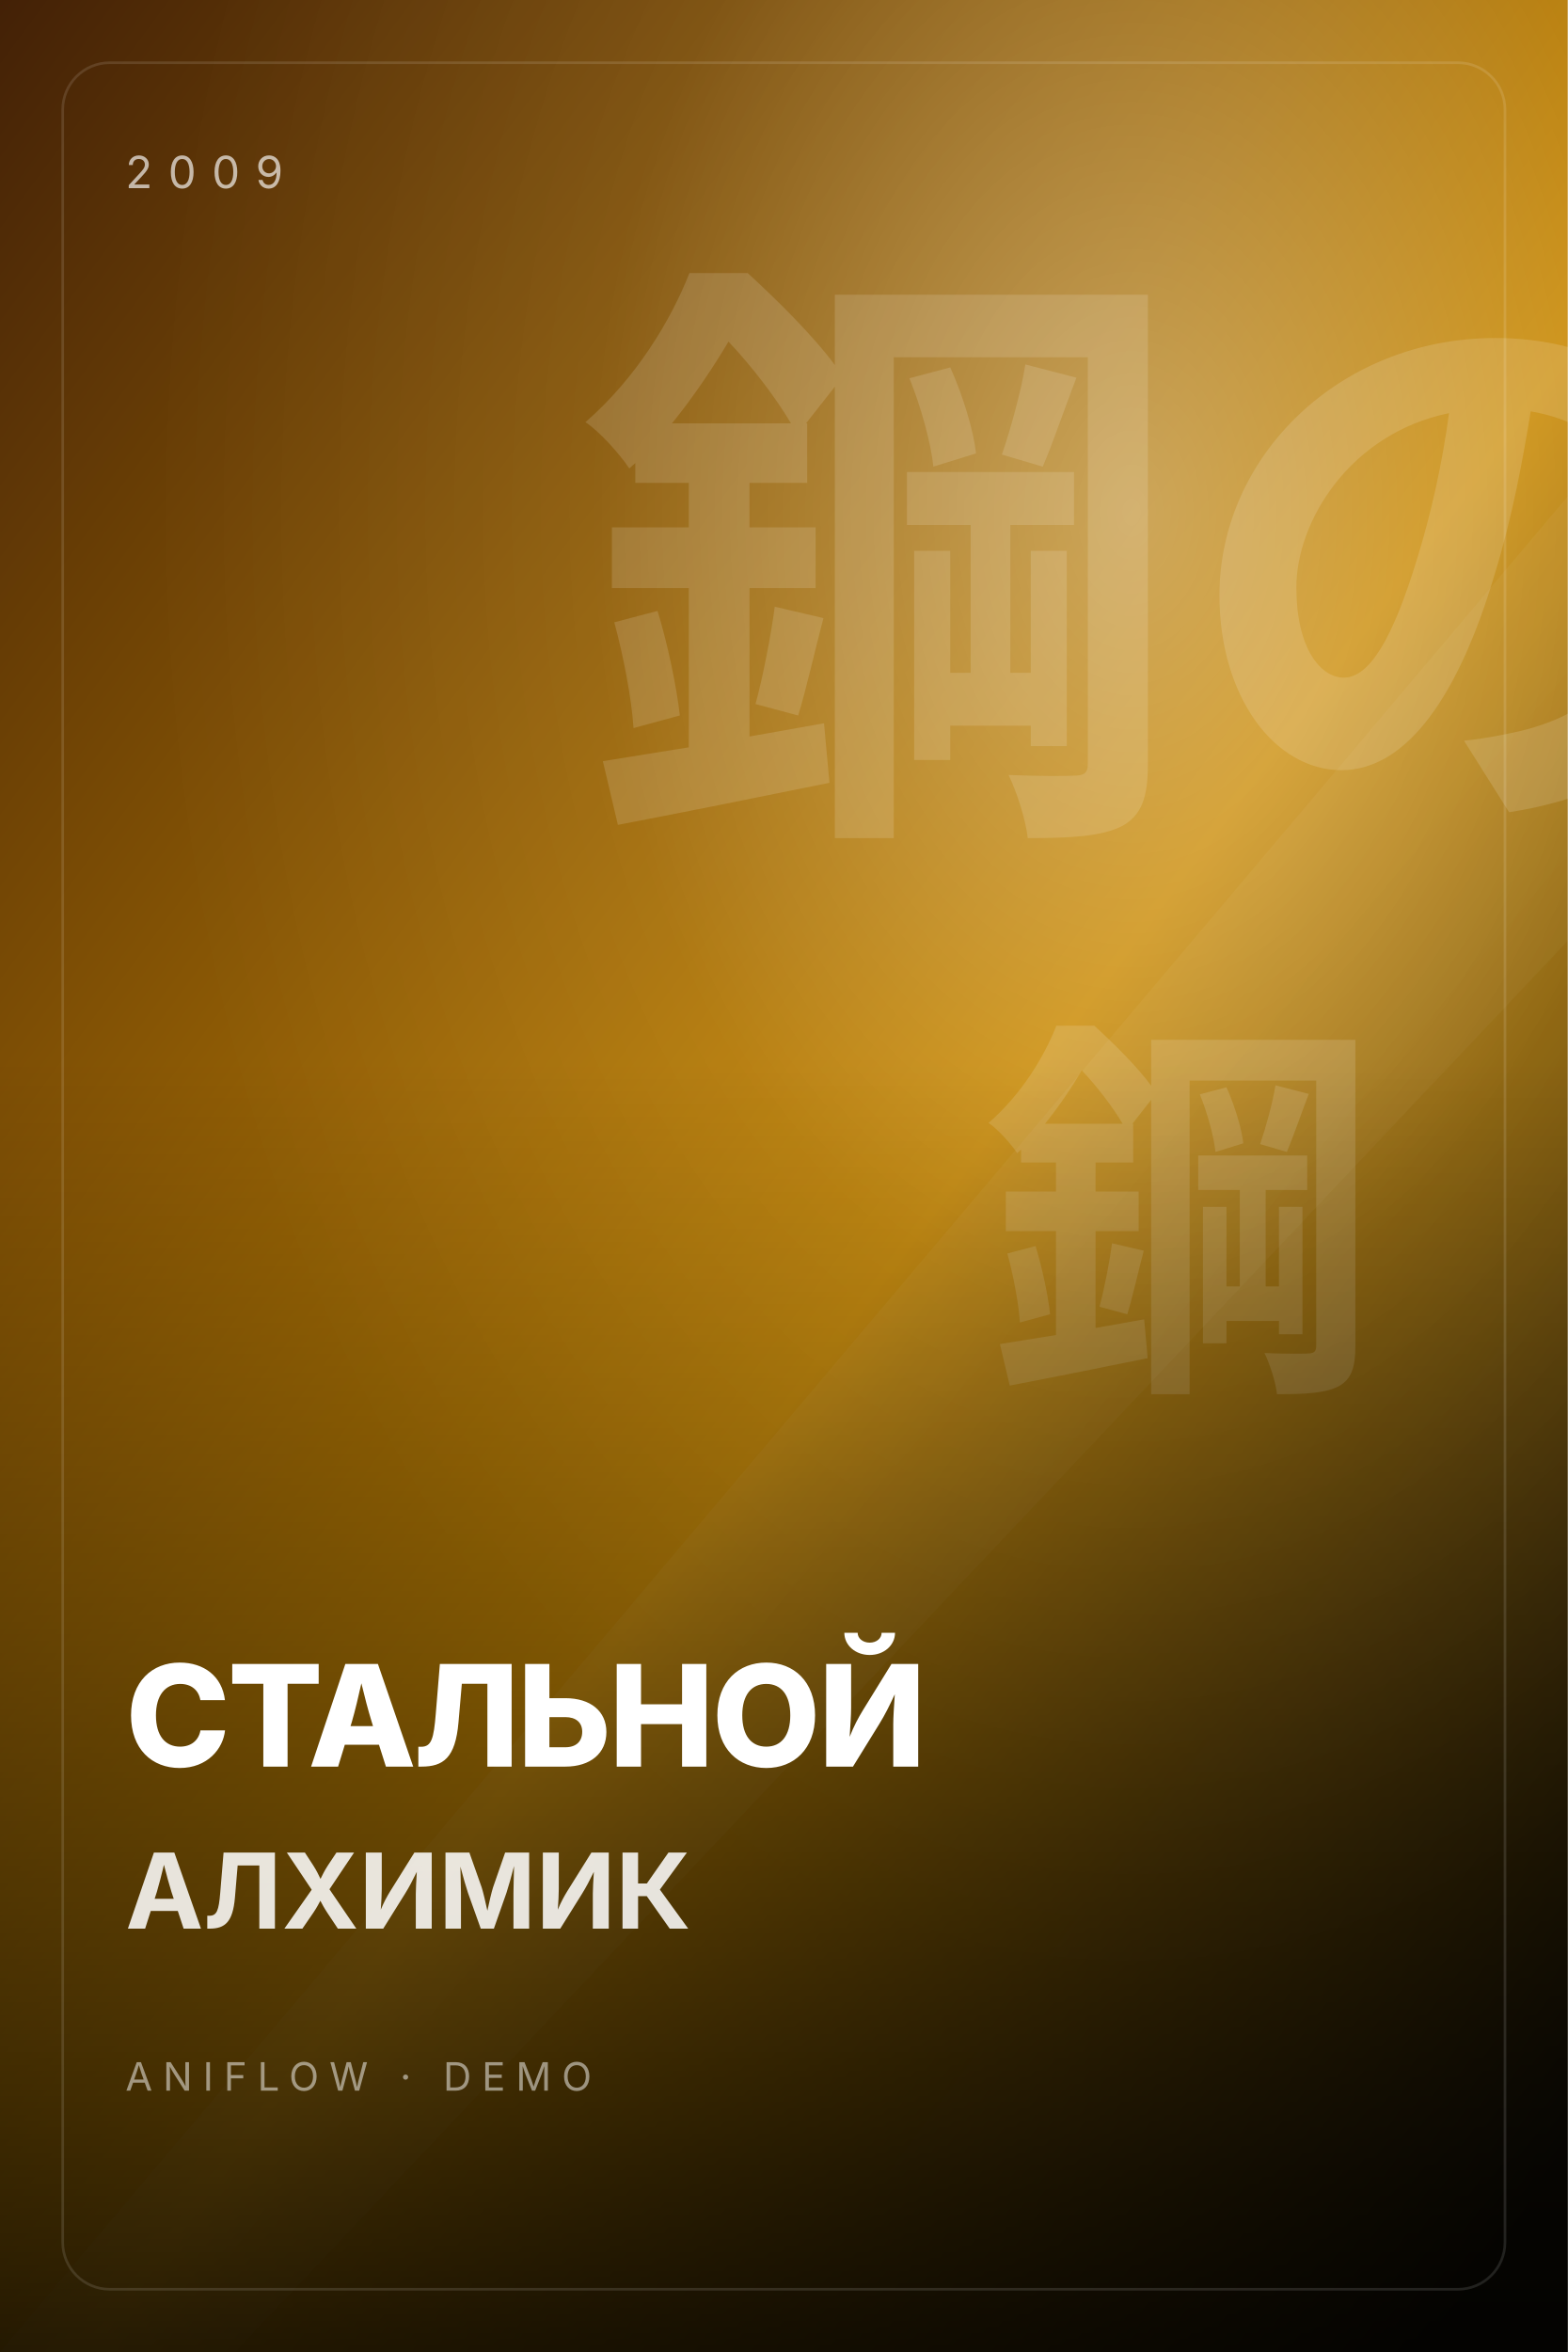
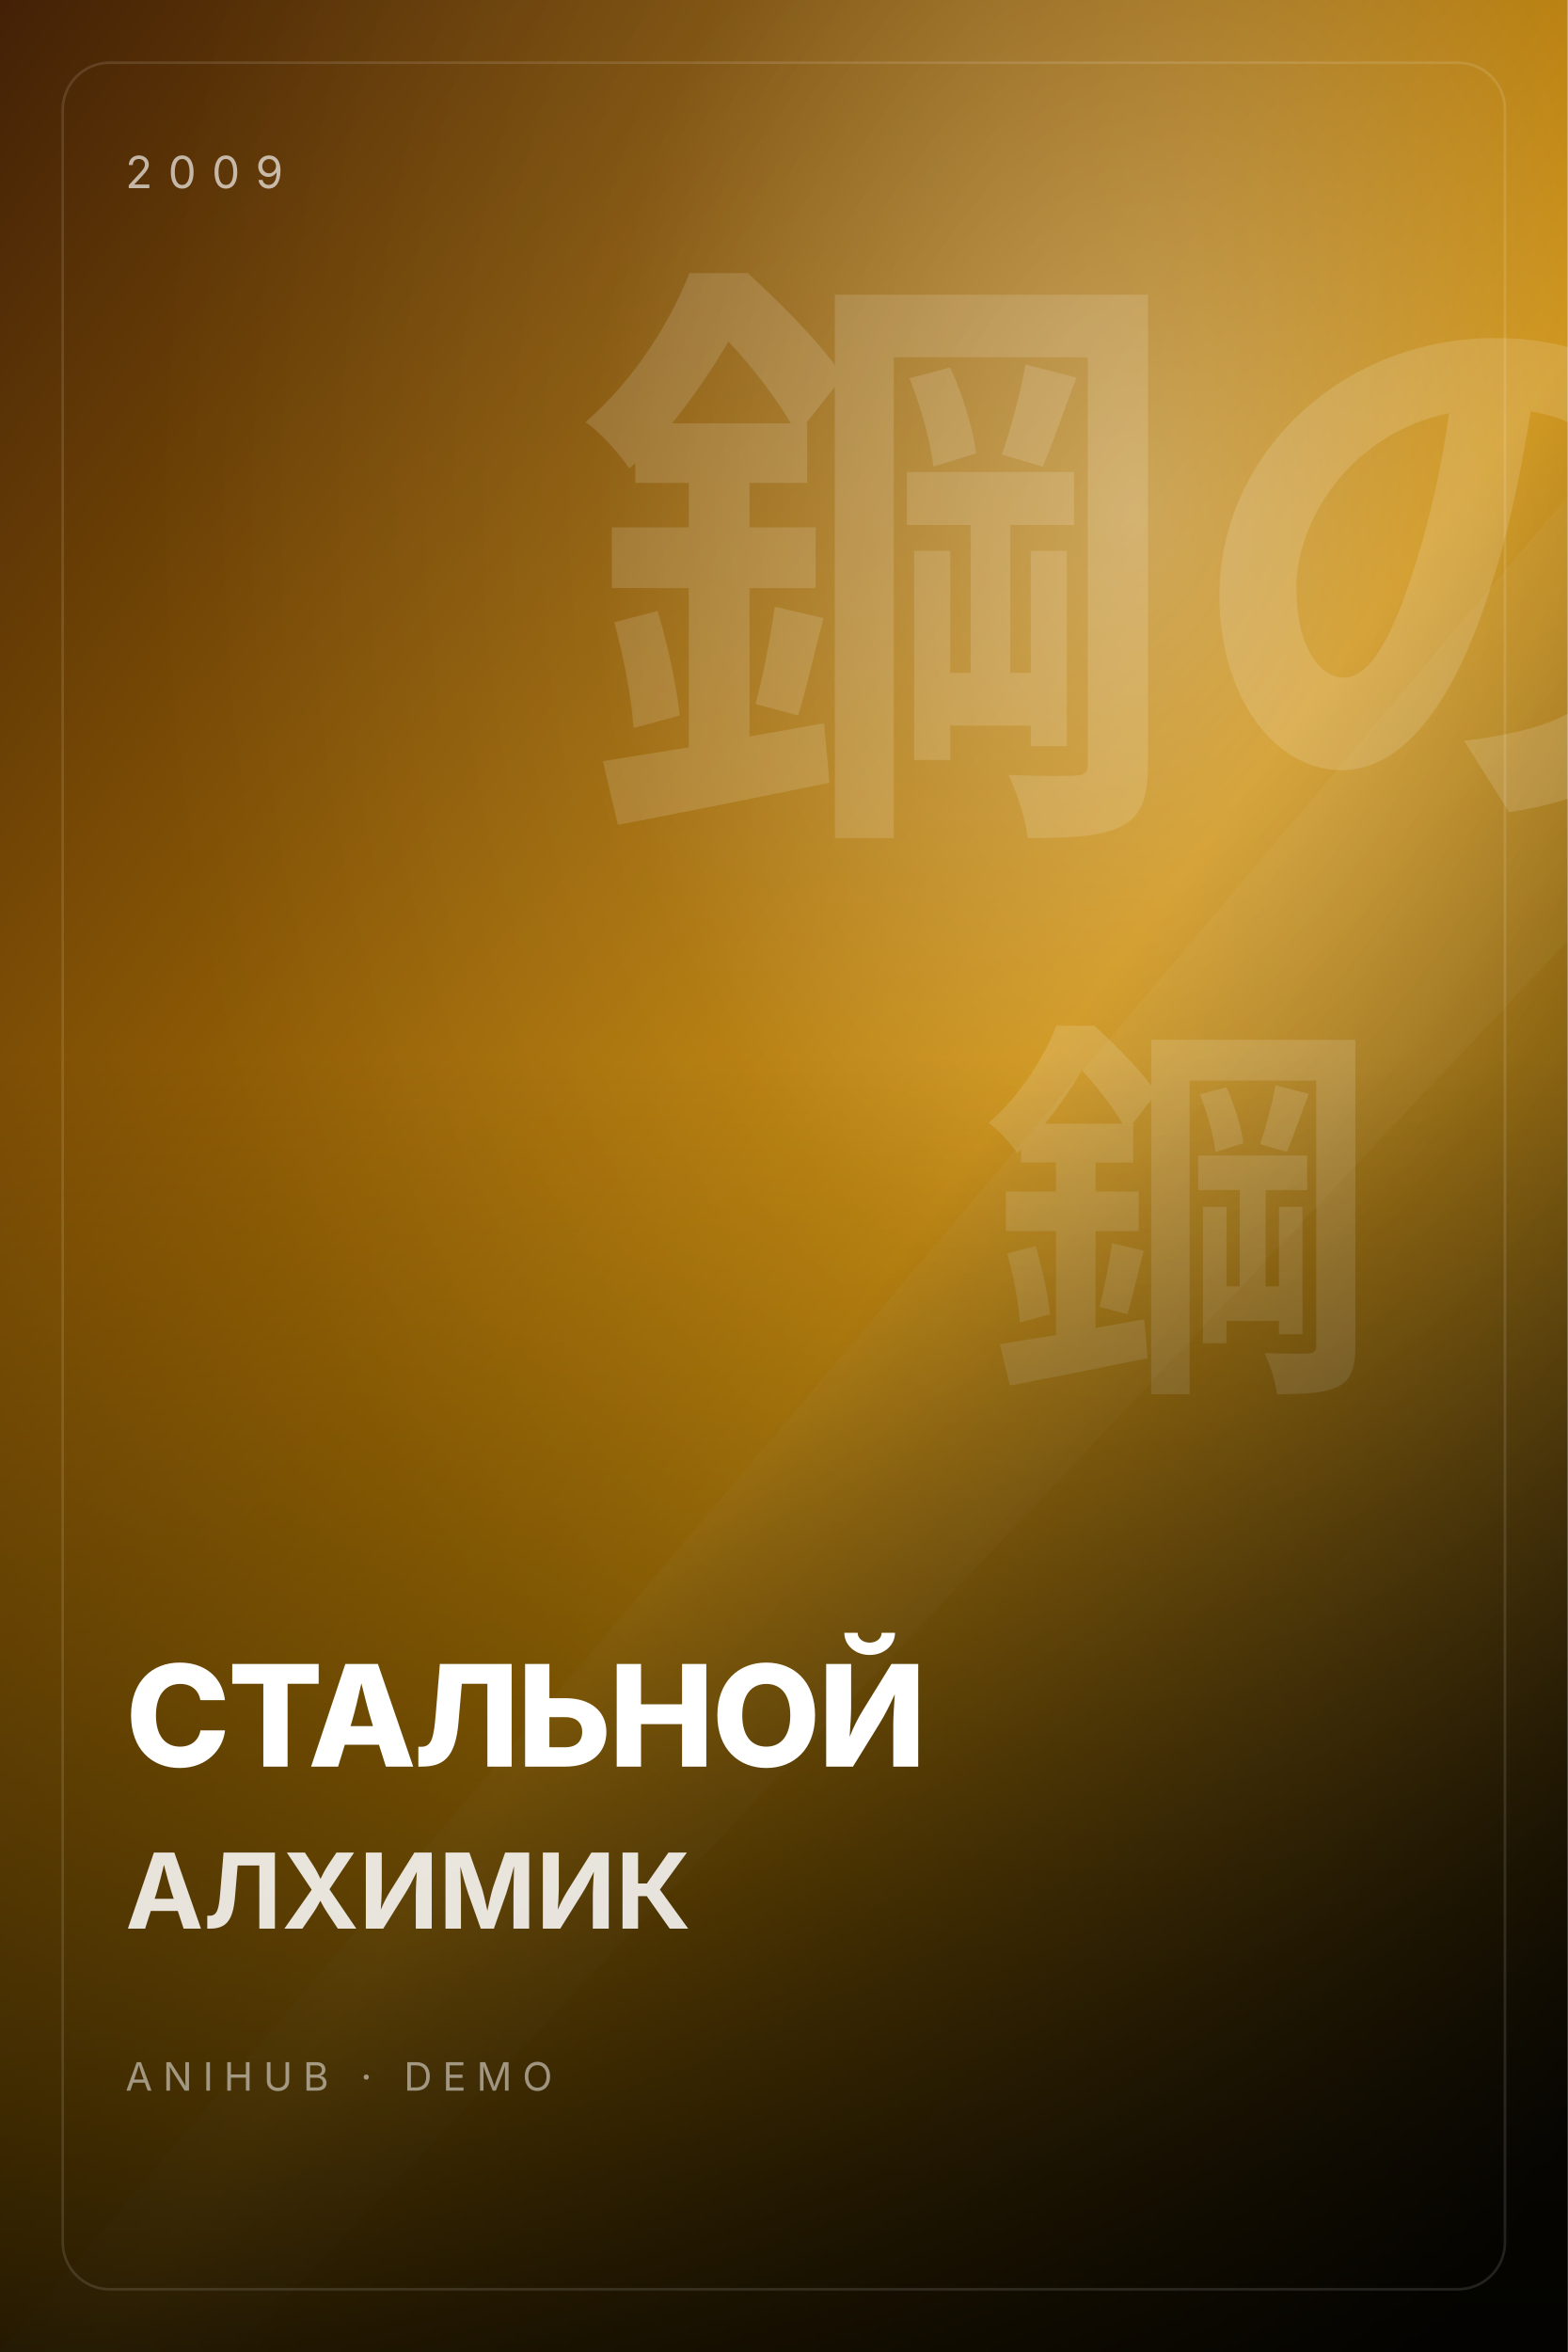
<svg xmlns="http://www.w3.org/2000/svg" width="600" height="900" viewBox="0 0 600 900" role="img" aria-label="СТАЛЬНОЙ АЛХИМИК">
  <defs>
    <linearGradient id="bg" x1="0" y1="0" x2="0.9" y2="1">
      <stop offset="0" stop-color="#422006" />
      <stop offset="0.58" stop-color="#ca8a04" />
      <stop offset="1" stop-color="#141005" />
    </linearGradient>
    <radialGradient id="orb" cx="0.72" cy="0.22" r="0.62">
      <stop offset="0" stop-color="#ffffff" stop-opacity="0.34" />
      <stop offset="0.55" stop-color="#ffffff" stop-opacity="0.06" />
      <stop offset="1" stop-color="#ffffff" stop-opacity="0" />
    </radialGradient>
    <linearGradient id="fade" x1="0" y1="0" x2="0" y2="1">
      <stop offset="0.45" stop-color="#000000" stop-opacity="0" />
      <stop offset="1" stop-color="#000000" stop-opacity="0.82" />
    </linearGradient>
    <linearGradient id="beam" x1="0" y1="0" x2="1" y2="1">
      <stop offset="0" stop-color="#ffffff" stop-opacity="0.16" />
      <stop offset="1" stop-color="#ffffff" stop-opacity="0" />
    </linearGradient>
  </defs>
  <rect width="600" height="900" fill="url(#bg)" />
  <rect width="600" height="900" fill="url(#orb)" />
  <polygon points="0,900 600,190 600,360 90,900" fill="url(#beam)" opacity="0.5" />
  <g font-family="'Yu Gothic', 'Hiragino Kaku Gothic ProN', 'Noto Sans JP', sans-serif" font-weight="700" fill="#ffffff" opacity="0.14" text-anchor="middle">
    <text x="452" y="300" font-size="230">鋼の</text>
    <text x="452" y="520" font-size="150">鋼</text>
  </g>
  <rect width="600" height="900" fill="url(#fade)" />
  <g font-family="'Segoe UI', 'Inter', Arial, sans-serif" fill="#ffffff">
    <text x="48" y="72" font-size="17" letter-spacing="6" opacity="0.65">2009</text>
    <text x="48" y="676" font-size="54" font-weight="800" letter-spacing="-1">СТАЛЬНОЙ</text>
    <text x="48" y="738" font-size="40" font-weight="700" opacity="0.86">АЛХИМИК</text>
-     <text x="48" y="800" font-size="15" letter-spacing="4" opacity="0.5">ANIFLOW · DEMO</text>
+     <text x="48" y="800" font-size="15" letter-spacing="4" opacity="0.5">ANIHUB · DEMO</text>
  </g>
  <rect x="24" y="24" width="552" height="852" fill="none" stroke="#ffffff" stroke-opacity="0.12" rx="18" />
</svg>
